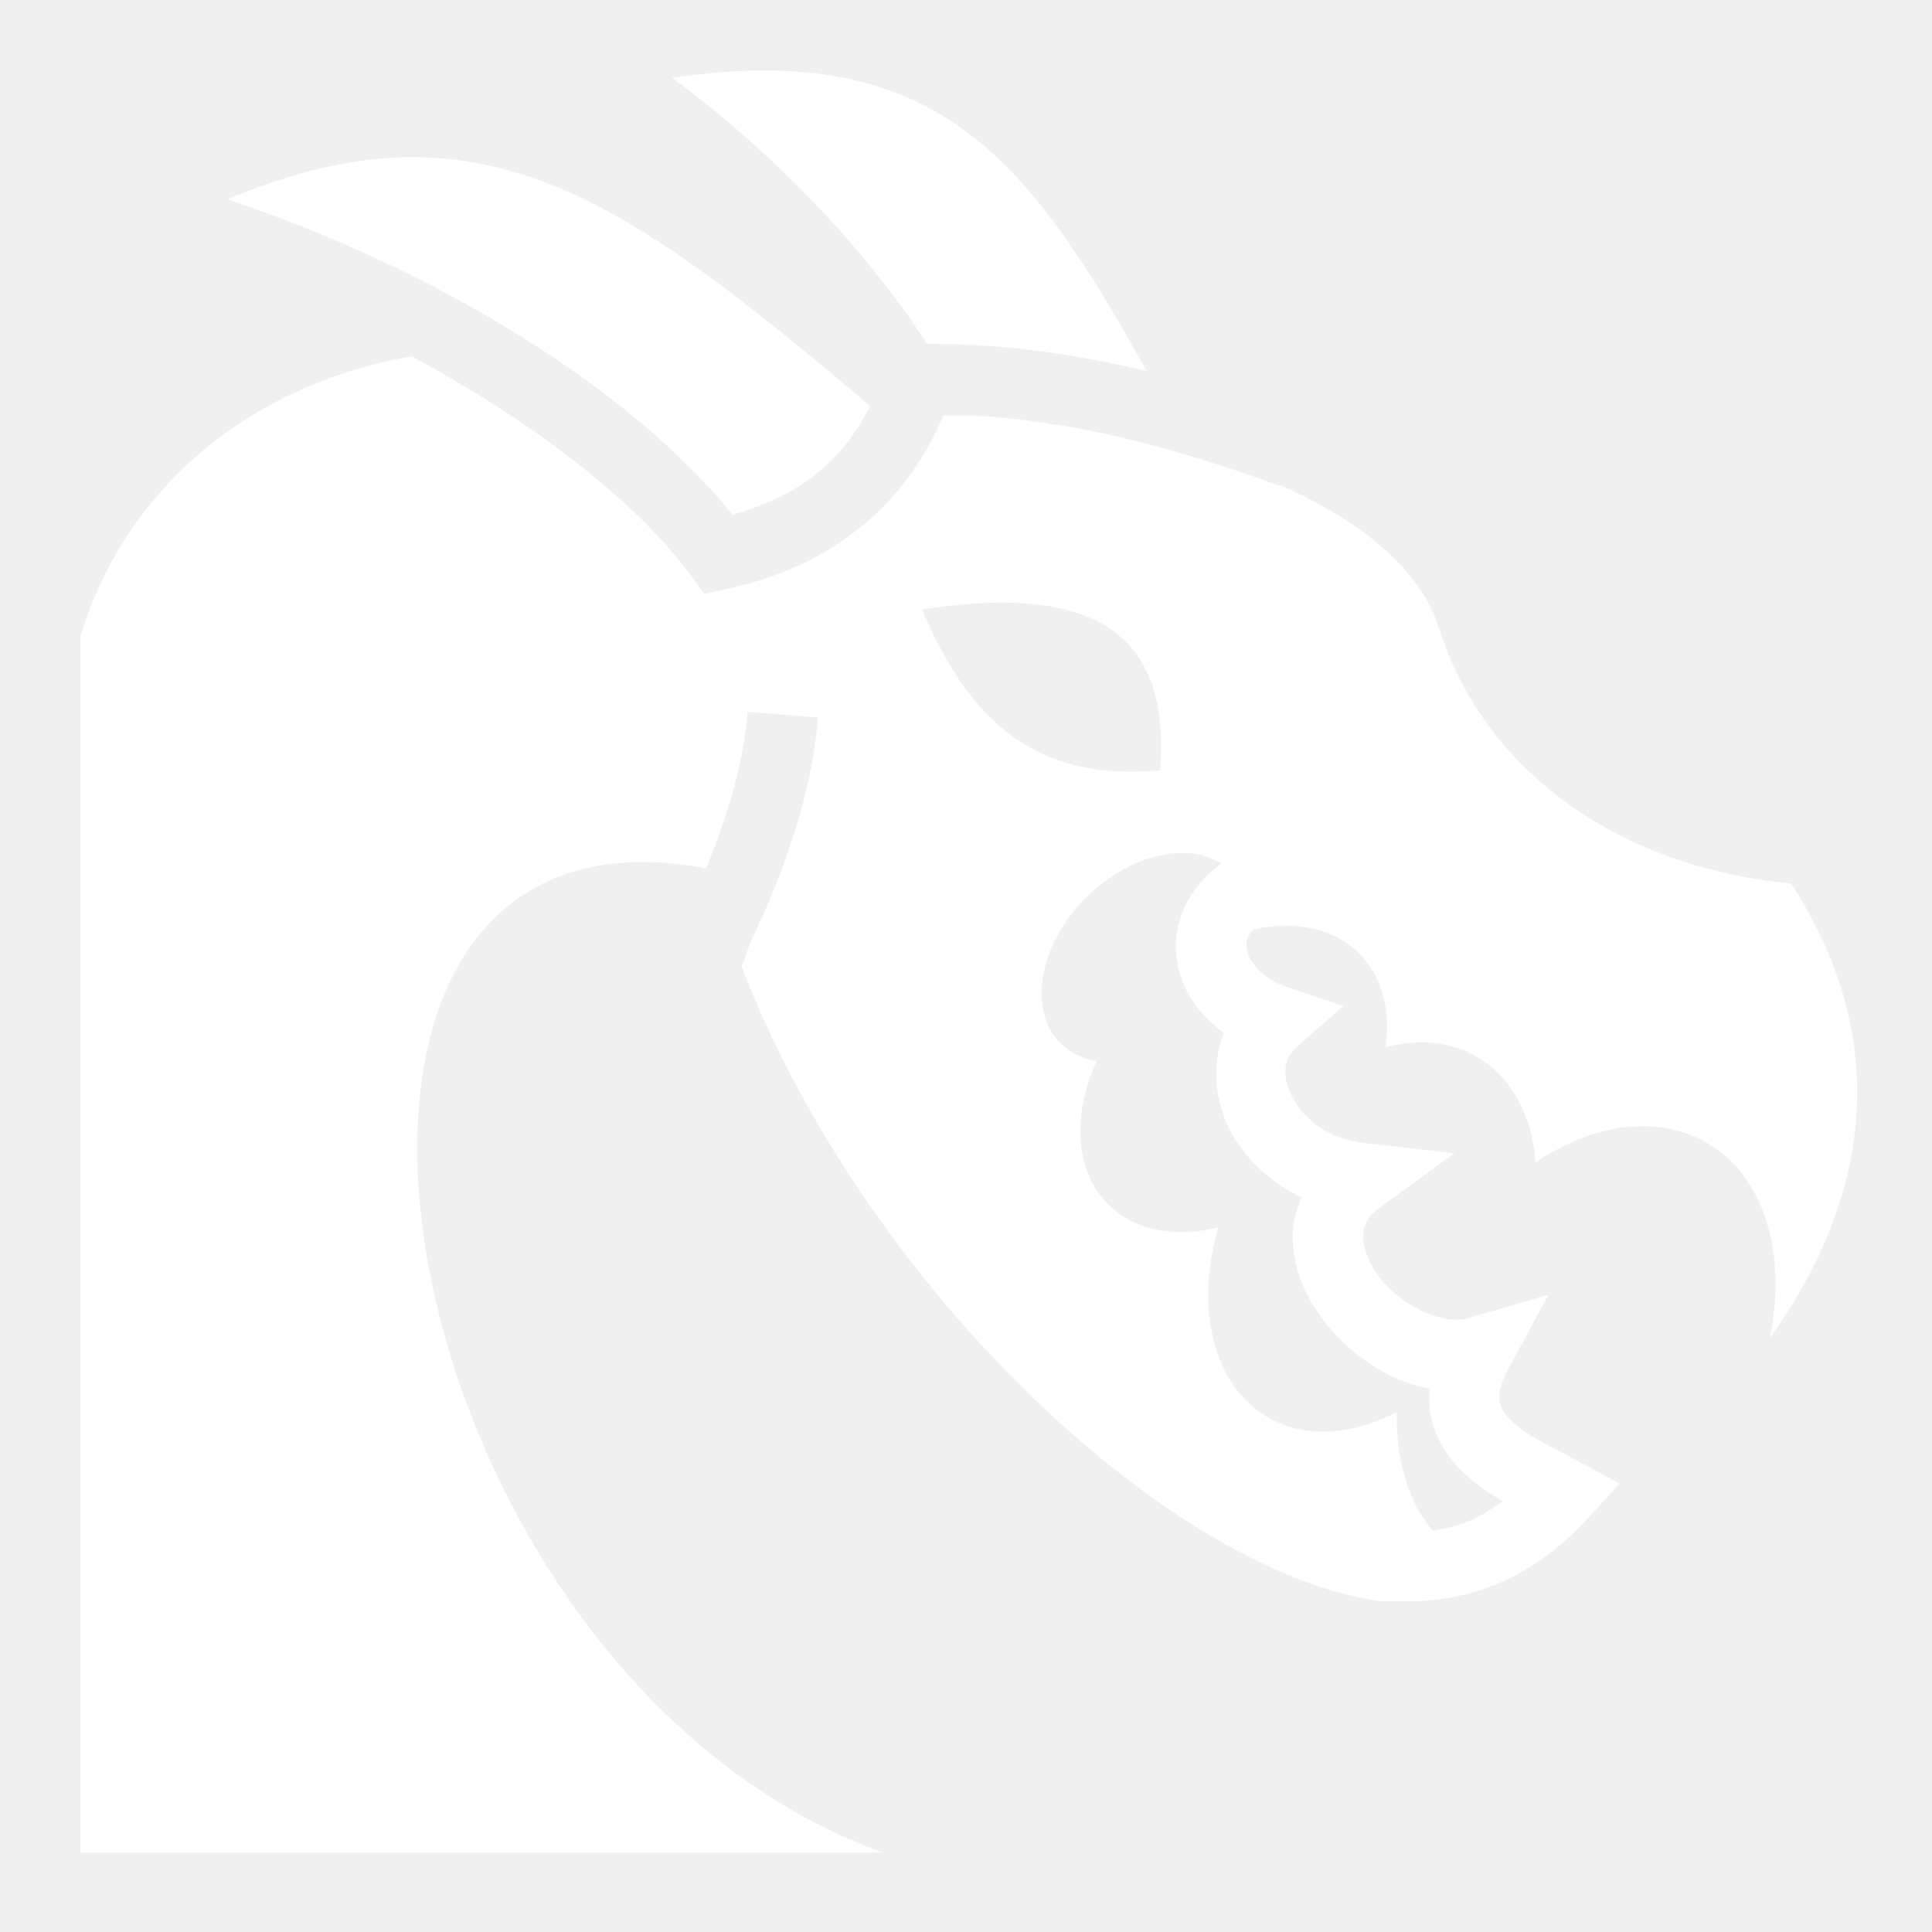
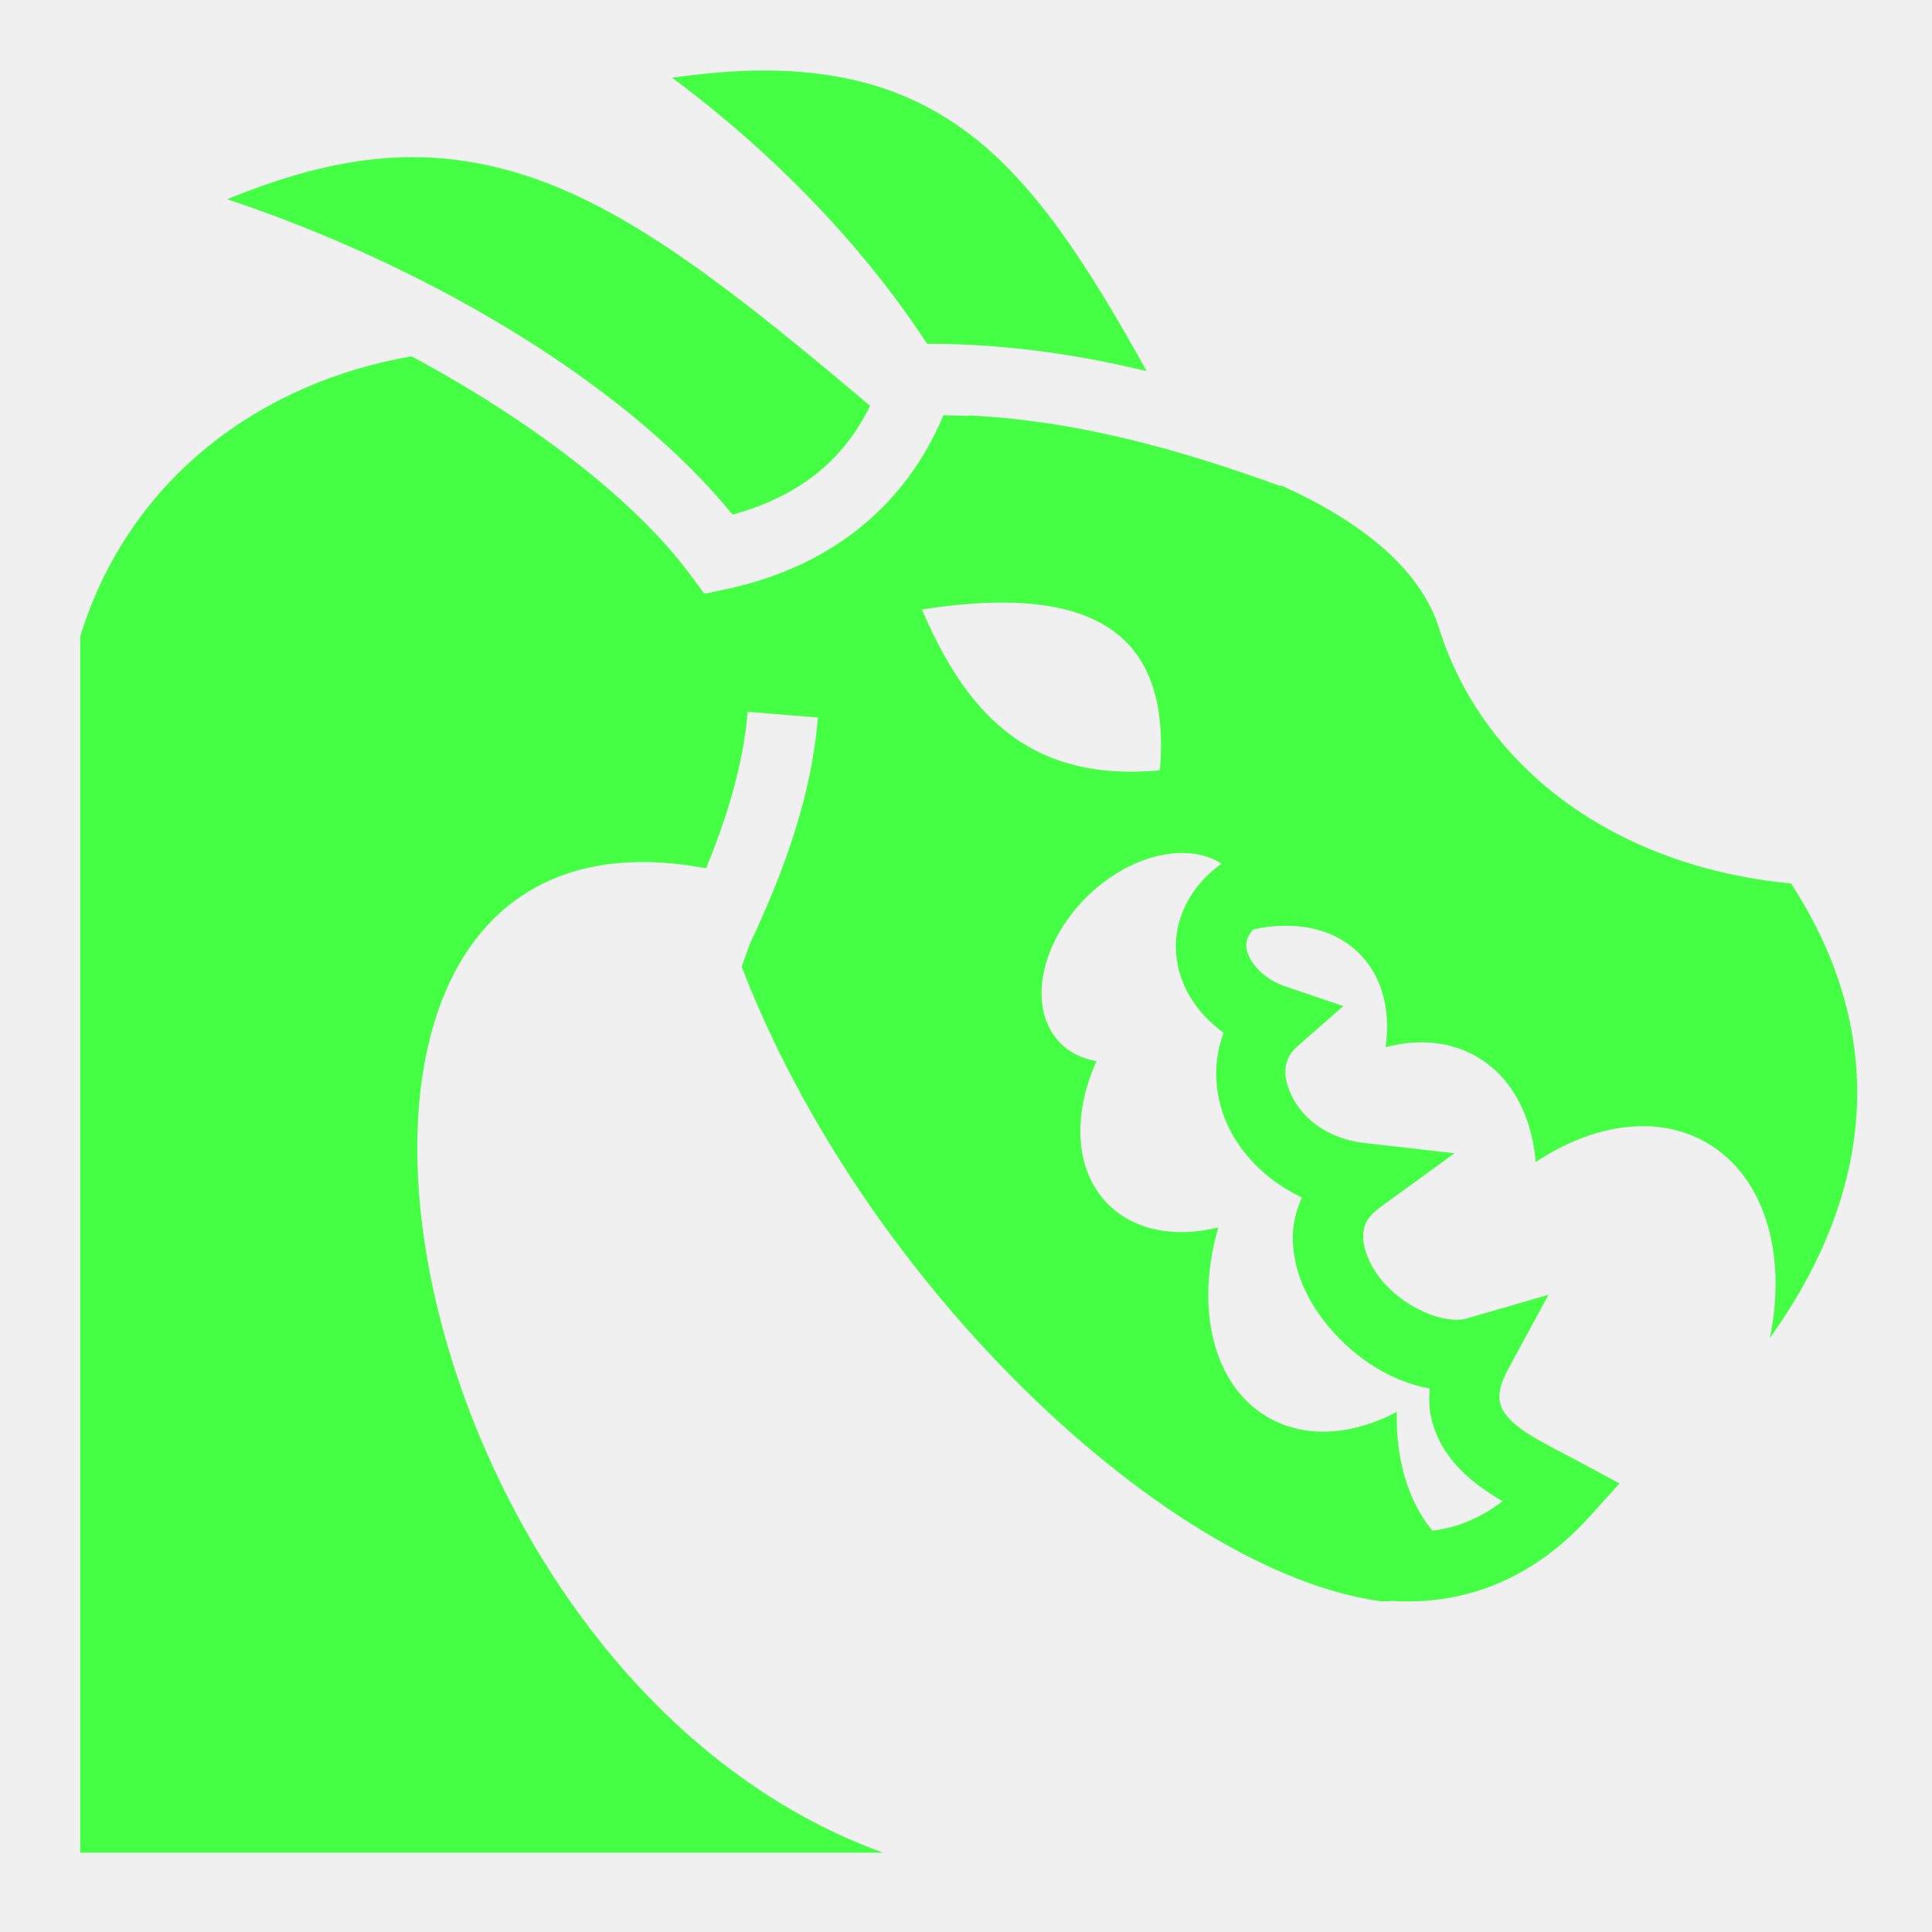
<svg xmlns="http://www.w3.org/2000/svg" style="height: 512px; width: 512px;" viewBox="0 0 512 512">
  <g class="" style="touch-action: none;" transform="translate(0,0)">
-     <path d="M200.947 18.686c-6.98.087-14.64.774-22.85 1.9 27.57 20.468 51.098 45.25 67.594 70.527 1.66 0 3.312.012 4.958.047 18.066.39 35.487 2.906 53.217 7.2-15.695-28.457-29.935-50.19-47.45-63.22-13.817-10.278-30.063-16.168-52.52-16.454-.967-.013-1.95-.013-2.948 0zm-91.66 22.96c-.73-.002-1.46.006-2.195.022-14.045.31-29.36 3.92-46.86 11.13 56.18 18.807 106.985 50.468 133.907 83.585 18.377-5.13 29.44-14.72 36.454-28.817C195.84 78.18 168.118 56.19 140.65 46.96c-10.168-3.418-20.433-5.306-31.363-5.315zm-.203 52.786c-39.42 6.758-74.73 31.854-87.822 74.19v322.345h212.73C100.352 442.58 61.19 206.49 187.115 230.104c5.838-14.164 9.92-28.027 11.018-41.465l18.627 1.522c-1.684 20.592-8.828 40.49-18.033 59.943-.732 2.035-1.472 4.12-2.186 6.063 32.842 85.24 113.77 160.69 169.495 168.197.915.033 1.905-.002 2.953-.09 17.016 1.035 35.86-4.222 52.21-22.304l7.984-8.83-10.473-5.658c-6.507-3.515-14.29-7.094-18.167-10.925-1.938-1.916-2.793-3.47-3.074-5.194-.282-1.725-.13-4.227 2.23-8.578l10.673-19.656-21.484 6.222c-6.304 1.825-17.305-3.032-23.224-10.71-2.96-3.84-4.408-7.907-4.387-10.843.02-2.938.72-5.125 4.747-8.05l19.453-14.125-23.884-2.72c-9.974-1.137-16.37-6.658-19.17-12.294-2.802-5.634-2.312-10.084 1.375-13.31l12.204-10.677-15.358-5.205c-6.717-2.276-10.296-7.555-10.357-10.633-.028-1.373.238-2.666 1.843-4.476 10.93-2.39 21.258-.45 28.088 6.374 6.154 6.146 8.35 15.128 6.977 24.832 8.55-2.254 16.985-1.616 24.112 2.494 9.34 5.387 14.647 15.692 15.67 27.965 15.212-10.132 32.152-12.725 45.262-5.164 15.467 8.92 21.36 29.513 16.805 51.75 23.992-33.355 34.588-75.717 5.617-120.43-46.726-4.442-81.693-30.676-93.293-67.64-5.026-16.016-21.284-28.67-42-37.904l-.08.217c-29.74-10.823-55.575-17.35-82.604-18.733l.08.155c-2.294-.093-4.56-.16-6.762-.172-9.537 22.874-28.662 39.9-57.436 46.054l-5.906 1.262-3.576-4.864c-14.216-19.33-41.23-40.452-74.002-58.074zm156.215 65.26c27.927-.073 44.874 11.617 42.09 44.45-35.844 3.39-51.933-16.683-63.074-42.632 7.507-1.155 14.538-1.8 20.983-1.817zm48.407 66.363c3.708.07 7.14.994 10.014 2.812-1.51 1.102-2.898 2.28-4.16 3.543-5.246 5.24-8.087 12.122-7.956 18.742.183 9.322 5.27 17.184 12.68 22.56-3.14 8.103-2.452 17.455 1.407 25.22 3.813 7.668 10.54 14.273 19.302 18.398-1.445 3.366-2.375 6.862-2.4 10.33-.062 8.407 3.38 16.042 8.273 22.39 6.792 8.81 16.862 15.936 28.026 17.91-.183 2.18-.204 4.333.133 6.407 1.05 6.444 4.515 11.66 8.38 15.48 3.41 3.37 7.19 5.892 10.798 7.993-6.345 4.792-12.414 7.056-18.618 7.79-6.515-7.937-9.71-19.084-9.41-31.454-11.767 6.177-24.21 7.156-34.12 1.44-14.668-8.46-19.393-29.036-13.187-50.33-11.336 2.77-22.13.92-29.187-6.132-8.875-8.865-9.535-23.626-3.094-37.95-3.676-.615-6.963-2.166-9.525-4.725-8.808-8.798-5.773-26.09 6.776-38.626 7.843-7.835 17.546-11.957 25.87-11.8z" fill="#fff" fill-opacity="1" />
+     <path d="M200.947 18.686c-6.98.087-14.64.774-22.85 1.9 27.57 20.468 51.098 45.25 67.594 70.527 1.66 0 3.312.012 4.958.047 18.066.39 35.487 2.906 53.217 7.2-15.695-28.457-29.935-50.19-47.45-63.22-13.817-10.278-30.063-16.168-52.52-16.454-.967-.013-1.95-.013-2.948 0zm-91.66 22.96c-.73-.002-1.46.006-2.195.022-14.045.31-29.36 3.92-46.86 11.13 56.18 18.807 106.985 50.468 133.907 83.585 18.377-5.13 29.44-14.72 36.454-28.817C195.84 78.18 168.118 56.19 140.65 46.96c-10.168-3.418-20.433-5.306-31.363-5.315zm-.203 52.786c-39.42 6.758-74.73 31.854-87.822 74.19v322.345h212.73C100.352 442.58 61.19 206.49 187.115 230.104c5.838-14.164 9.92-28.027 11.018-41.465l18.627 1.522c-1.684 20.592-8.828 40.49-18.033 59.943-.732 2.035-1.472 4.12-2.186 6.063 32.842 85.24 113.77 160.69 169.495 168.197.915.033 1.905-.002 2.953-.09 17.016 1.035 35.86-4.222 52.21-22.304l7.984-8.83-10.473-5.658c-6.507-3.515-14.29-7.094-18.167-10.925-1.938-1.916-2.793-3.47-3.074-5.194-.282-1.725-.13-4.227 2.23-8.578l10.673-19.656-21.484 6.222c-6.304 1.825-17.305-3.032-23.224-10.71-2.96-3.84-4.408-7.907-4.387-10.843.02-2.938.72-5.125 4.747-8.05l19.453-14.125-23.884-2.72c-9.974-1.137-16.37-6.658-19.17-12.294-2.802-5.634-2.312-10.084 1.375-13.31l12.204-10.677-15.358-5.205c-6.717-2.276-10.296-7.555-10.357-10.633-.028-1.373.238-2.666 1.843-4.476 10.93-2.39 21.258-.45 28.088 6.374 6.154 6.146 8.35 15.128 6.977 24.832 8.55-2.254 16.985-1.616 24.112 2.494 9.34 5.387 14.647 15.692 15.67 27.965 15.212-10.132 32.152-12.725 45.262-5.164 15.467 8.92 21.36 29.513 16.805 51.75 23.992-33.355 34.588-75.717 5.617-120.43-46.726-4.442-81.693-30.676-93.293-67.64-5.026-16.016-21.284-28.67-42-37.904l-.08.217c-29.74-10.823-55.575-17.35-82.604-18.733l.08.155c-2.294-.093-4.56-.16-6.762-.172-9.537 22.874-28.662 39.9-57.436 46.054l-5.906 1.262-3.576-4.864c-14.216-19.33-41.23-40.452-74.002-58.074zm156.215 65.26c27.927-.073 44.874 11.617 42.09 44.45-35.844 3.39-51.933-16.683-63.074-42.632 7.507-1.155 14.538-1.8 20.983-1.817zm48.407 66.363c3.708.07 7.14.994 10.014 2.812-1.51 1.102-2.898 2.28-4.16 3.543-5.246 5.24-8.087 12.122-7.956 18.742.183 9.322 5.27 17.184 12.68 22.56-3.14 8.103-2.452 17.455 1.407 25.22 3.813 7.668 10.54 14.273 19.302 18.398-1.445 3.366-2.375 6.862-2.4 10.33-.062 8.407 3.38 16.042 8.273 22.39 6.792 8.81 16.862 15.936 28.026 17.91-.183 2.18-.204 4.333.133 6.407 1.05 6.444 4.515 11.66 8.38 15.48 3.41 3.37 7.19 5.892 10.798 7.993-6.345 4.792-12.414 7.056-18.618 7.79-6.515-7.937-9.71-19.084-9.41-31.454-11.767 6.177-24.21 7.156-34.12 1.44-14.668-8.46-19.393-29.036-13.187-50.33-11.336 2.77-22.13.92-29.187-6.132-8.875-8.865-9.535-23.626-3.094-37.95-3.676-.615-6.963-2.166-9.525-4.725-8.808-8.798-5.773-26.09 6.776-38.626 7.843-7.835 17.546-11.957 25.87-11.8z" fill="#44ff44" fill-opacity="1" />
  </g>
</svg>
